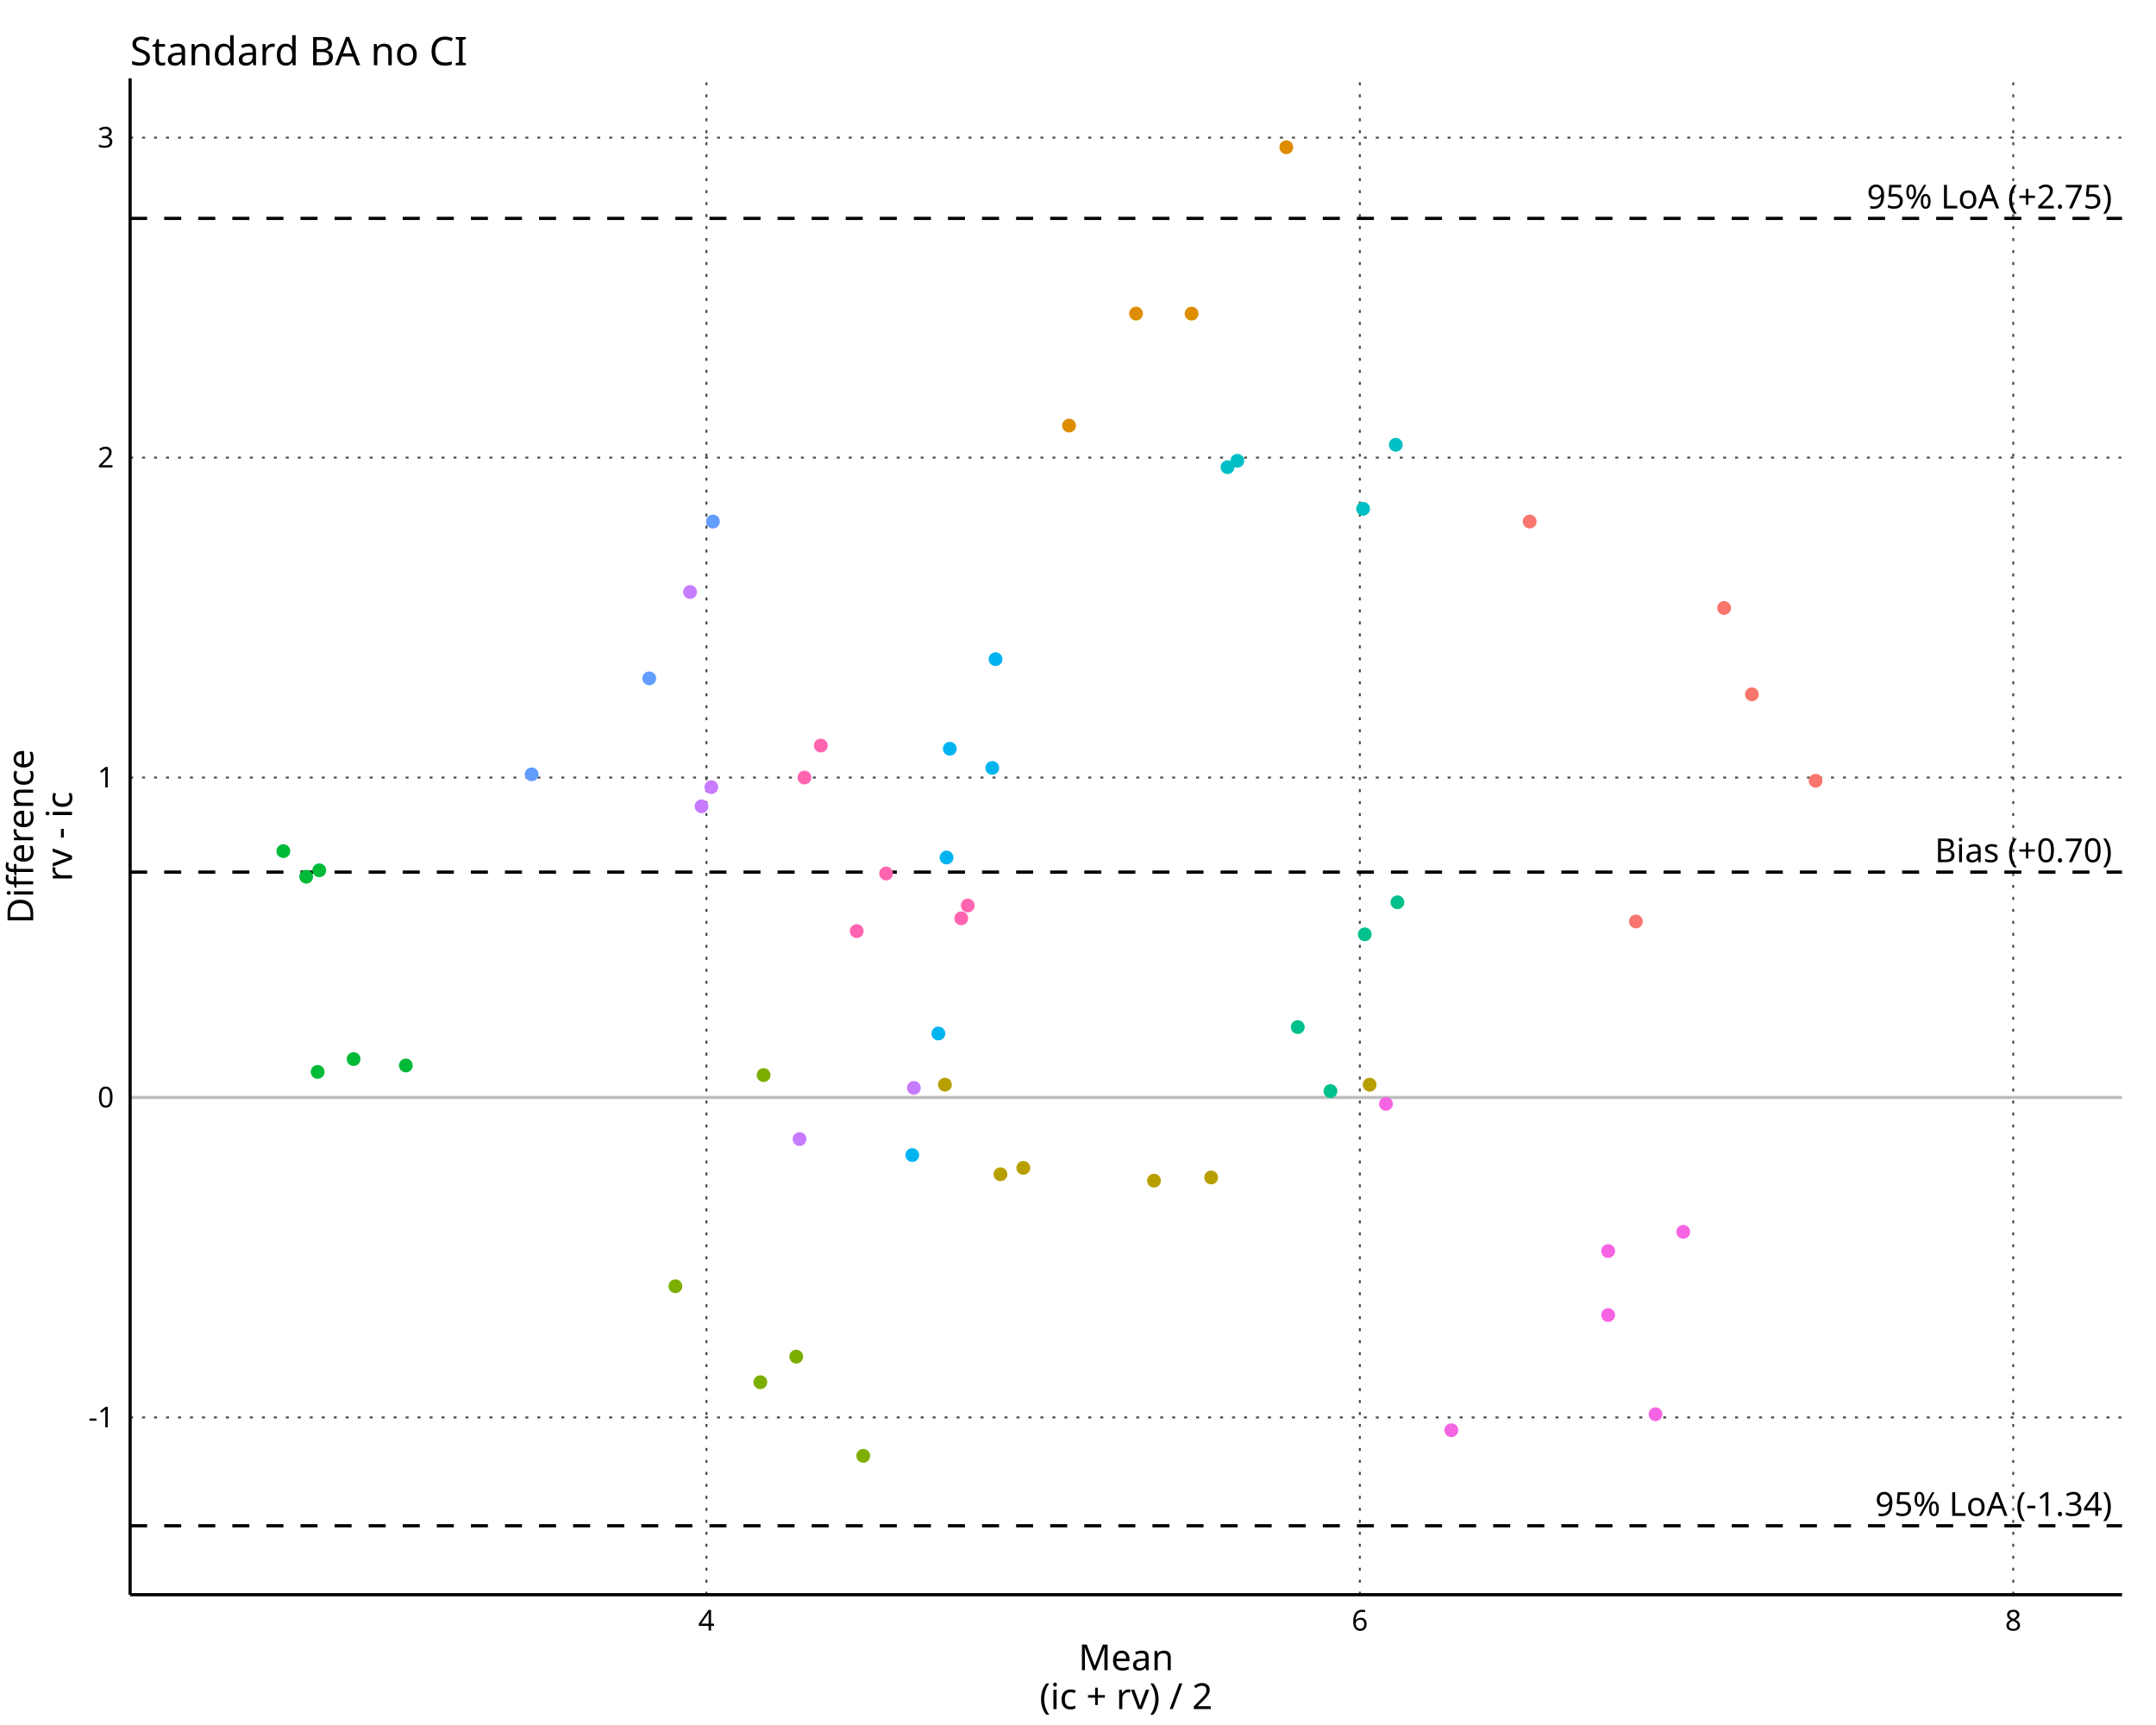
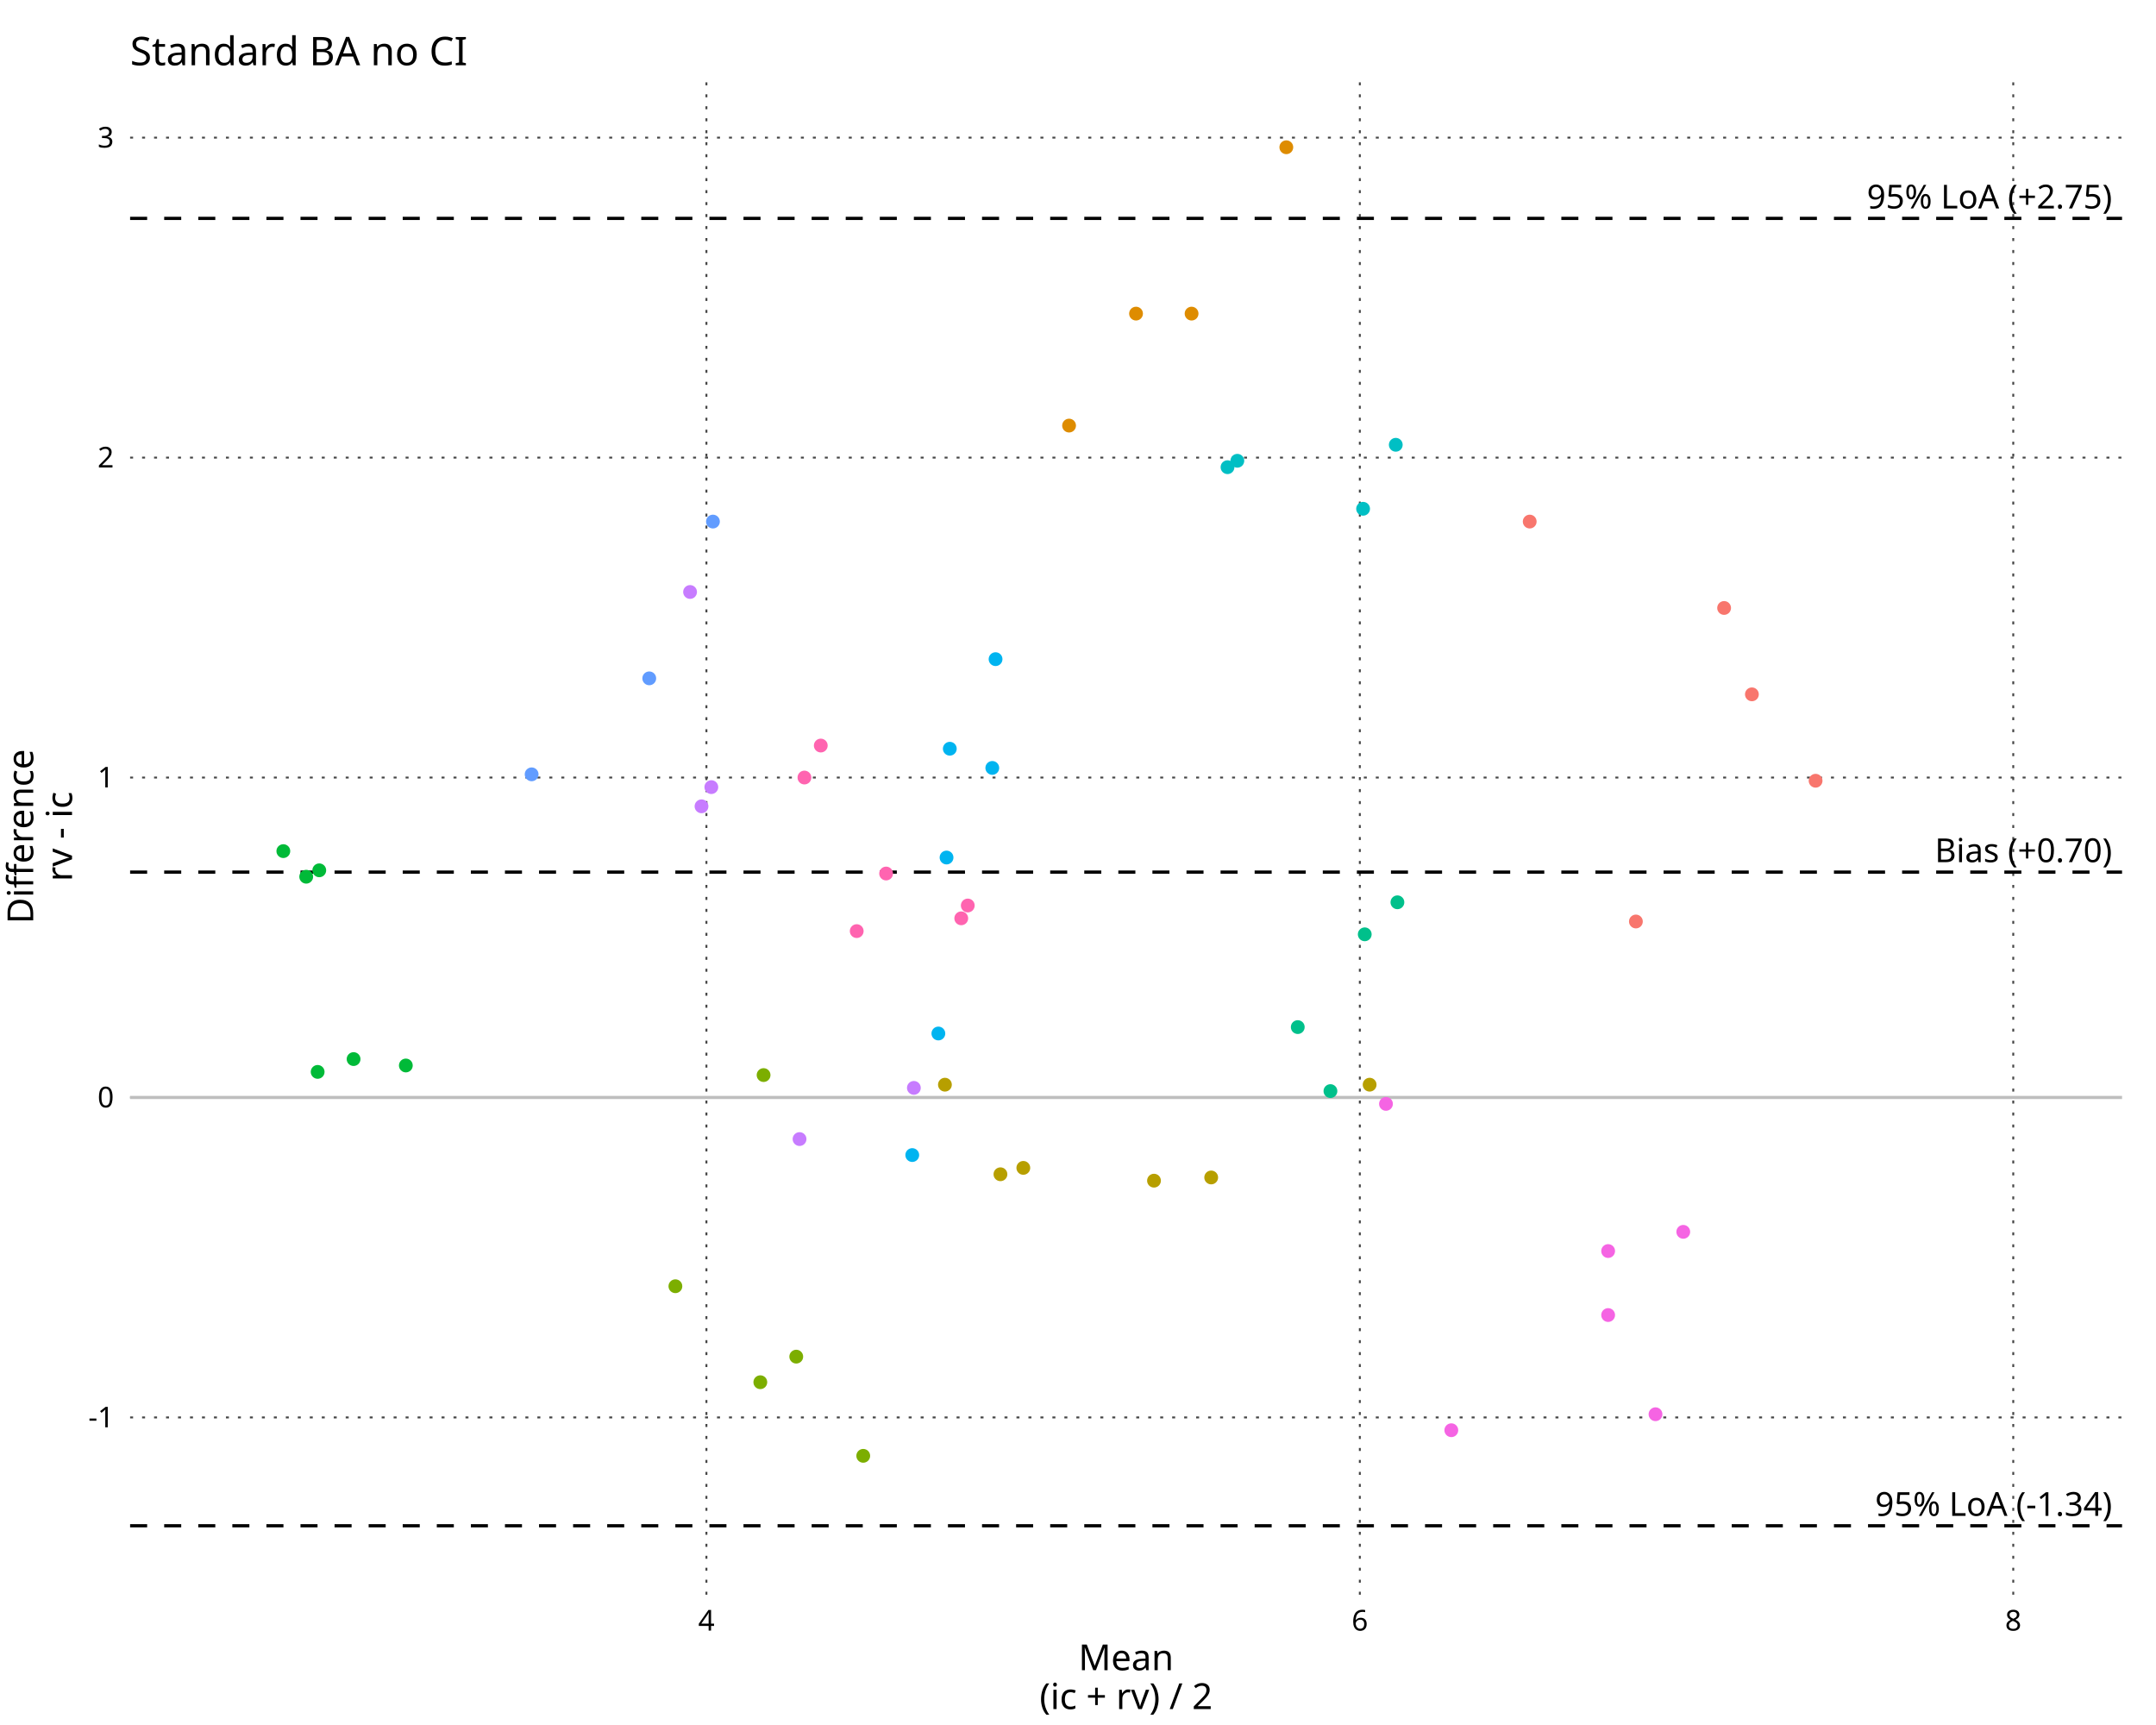
<svg xmlns="http://www.w3.org/2000/svg" class="svglite" data-engine-version="2.0" width="720.00pt" height="576.00pt" viewBox="0 0 720.00 576.00">
  <defs>
    <style type="text/css">
    .svglite line, .svglite polyline, .svglite polygon, .svglite path, .svglite rect, .svglite circle {
      fill: none;
      stroke: #000000;
      stroke-linecap: round;
      stroke-linejoin: round;
      stroke-miterlimit: 10.00;
    }
  </style>
  </defs>
  <rect width="100%" height="100%" style="stroke: none; fill: #FFFFFF;" />
  <defs>
    <clipPath id="cpMC4wMHw3MjAuMDB8MC4wMHw1NzYuMDA=">
      <rect x="0.00" y="0.00" width="720.00" height="576.00" />
    </clipPath>
  </defs>
  <g clip-path="url(#cpMC4wMHw3MjAuMDB8MC4wMHw1NzYuMDA=)">
</g>
  <defs>
    <clipPath id="cpNDMuNDV8NzA4LjY2fDI2LjE1fDUzMi40OQ==">
      <rect x="43.45" y="26.15" width="665.21" height="506.34" />
    </clipPath>
  </defs>
  <g clip-path="url(#cpNDMuNDV8NzA4LjY2fDI2LjE1fDUzMi40OQ==)">
    <polyline points="43.45,473.30 708.66,473.30 " style="stroke-width: 0.64; stroke: #454545; stroke-dasharray: 1.00,3.00; stroke-linecap: butt;" />
    <polyline points="43.45,366.46 708.66,366.46 " style="stroke-width: 0.64; stroke: #454545; stroke-dasharray: 1.00,3.00; stroke-linecap: butt;" />
    <polyline points="43.45,259.63 708.66,259.63 " style="stroke-width: 0.64; stroke: #454545; stroke-dasharray: 1.00,3.00; stroke-linecap: butt;" />
    <polyline points="43.45,152.80 708.66,152.80 " style="stroke-width: 0.64; stroke: #454545; stroke-dasharray: 1.00,3.00; stroke-linecap: butt;" />
    <polyline points="43.45,45.96 708.66,45.96 " style="stroke-width: 0.64; stroke: #454545; stroke-dasharray: 1.00,3.00; stroke-linecap: butt;" />
    <polyline points="235.91,532.49 235.91,26.15 " style="stroke-width: 0.64; stroke: #454545; stroke-dasharray: 1.00,3.00; stroke-linecap: butt;" />
    <polyline points="454.12,532.49 454.12,26.15 " style="stroke-width: 0.64; stroke: #454545; stroke-dasharray: 1.00,3.00; stroke-linecap: butt;" />
    <polyline points="672.33,532.49 672.33,26.15 " style="stroke-width: 0.64; stroke: #454545; stroke-dasharray: 1.00,3.00; stroke-linecap: butt;" />
    <line x1="43.45" y1="366.46" x2="708.66" y2="366.46" style="stroke-width: 1.07; stroke: #BEBEBE; stroke-linecap: butt;" />
    <line x1="43.45" y1="291.20" x2="708.66" y2="291.20" style="stroke-width: 1.07; stroke-dasharray: 5.69,5.69; stroke-linecap: butt;" />
    <line x1="43.45" y1="509.47" x2="708.66" y2="509.47" style="stroke-width: 1.07; stroke-dasharray: 5.69,5.69; stroke-linecap: butt;" />
    <line x1="43.45" y1="72.92" x2="708.66" y2="72.92" style="stroke-width: 1.07; stroke-dasharray: 5.69,5.69; stroke-linecap: butt;" />
    <polygon points="643.78,291.20 706.50,291.20 706.41,291.19 706.76,291.18 707.10,291.11 707.43,290.99 707.73,290.81 708.00,290.59 708.23,290.33 708.41,290.04 708.55,289.72 708.63,289.38 708.66,289.04 708.66,289.04 708.66,278.56 708.66,278.56 708.63,278.21 708.55,277.87 708.41,277.55 708.23,277.26 708.00,277.00 707.73,276.78 707.43,276.61 707.10,276.48 706.76,276.41 706.50,276.40 643.78,276.40 644.04,276.41 643.70,276.40 643.35,276.44 643.02,276.54 642.70,276.69 642.42,276.89 642.17,277.13 641.96,277.40 641.79,277.71 641.68,278.04 641.63,278.38 641.62,278.56 641.62,289.04 641.63,288.86 641.63,289.21 641.68,289.55 641.79,289.88 641.96,290.19 642.17,290.47 642.42,290.71 642.70,290.91 643.02,291.06 643.35,291.15 643.70,291.19 " style="stroke-width: nan; stroke: none; fill: none;" />
    <text x="705.35" y="287.88" text-anchor="end" style="font-size: 11.04px; font-family: sans;" textLength="59.84px" lengthAdjust="spacingAndGlyphs">Bias (+0.70)</text>
    <polygon points="623.23,509.47 706.50,509.47 706.41,509.47 706.76,509.46 707.10,509.39 707.43,509.26 707.73,509.09 708.00,508.87 708.23,508.61 708.41,508.32 708.55,508.00 708.63,507.66 708.66,507.31 708.66,507.31 708.66,496.83 708.66,496.83 708.63,496.49 708.55,496.15 708.41,495.83 708.23,495.54 708.00,495.28 707.73,495.06 707.43,494.88 707.10,494.76 706.76,494.69 706.50,494.67 623.23,494.67 623.49,494.69 623.14,494.68 622.80,494.72 622.46,494.82 622.15,494.96 621.86,495.16 621.61,495.40 621.40,495.68 621.24,495.99 621.13,496.32 621.08,496.66 621.07,496.83 621.07,507.31 621.08,507.14 621.08,507.49 621.13,507.83 621.24,508.16 621.40,508.47 621.61,508.74 621.86,508.99 622.15,509.18 622.46,509.33 622.80,509.43 623.14,509.47 " style="stroke-width: nan; stroke: none; fill: none;" />
    <text x="705.35" y="506.16" text-anchor="end" style="font-size: 11.04px; font-family: sans;" textLength="80.39px" lengthAdjust="spacingAndGlyphs">95% LoA (-1.34)</text>
    <polygon points="620.45,72.92 706.50,72.92 706.41,72.92 706.76,72.90 707.10,72.83 707.43,72.71 707.73,72.54 708.00,72.32 708.23,72.06 708.41,71.76 708.55,71.44 708.63,71.11 708.66,70.76 708.66,70.76 708.66,60.28 708.66,60.28 708.63,59.94 708.55,59.60 708.41,59.28 708.23,58.98 708.00,58.72 707.73,58.50 707.43,58.33 707.10,58.21 706.76,58.14 706.50,58.12 620.45,58.12 620.71,58.14 620.37,58.12 620.02,58.17 619.69,58.26 619.37,58.41 619.09,58.61 618.84,58.85 618.63,59.13 618.47,59.44 618.36,59.77 618.30,60.11 618.29,60.28 618.29,70.76 618.30,70.59 618.30,70.93 618.36,71.28 618.47,71.61 618.63,71.91 618.84,72.19 619.09,72.43 619.37,72.63 619.69,72.78 620.02,72.88 620.37,72.92 " style="stroke-width: nan; stroke: none; fill: none;" />
    <text x="705.35" y="69.61" text-anchor="end" style="font-size: 11.04px; font-family: sans;" textLength="83.17px" lengthAdjust="spacingAndGlyphs">95% LoA (+2.75)</text>
    <circle cx="585.05" cy="231.85" r="1.95" style="stroke-width: 0.71; stroke: #F8766D; fill: #F8766D;" />
    <circle cx="510.85" cy="174.16" r="1.95" style="stroke-width: 0.71; stroke: #F8766D; fill: #F8766D;" />
    <circle cx="606.32" cy="260.70" r="1.95" style="stroke-width: 0.71; stroke: #F8766D; fill: #F8766D;" />
    <circle cx="546.31" cy="307.70" r="1.95" style="stroke-width: 0.71; stroke: #F8766D; fill: #F8766D;" />
    <circle cx="575.77" cy="203.01" r="1.95" style="stroke-width: 0.71; stroke: #F8766D; fill: #F8766D;" />
    <circle cx="357.02" cy="142.11" r="1.95" style="stroke-width: 0.71; stroke: #DE8C00; fill: #DE8C00;" />
    <circle cx="429.57" cy="49.17" r="1.95" style="stroke-width: 0.71; stroke: #DE8C00; fill: #DE8C00;" />
    <circle cx="397.93" cy="104.72" r="1.95" style="stroke-width: 0.71; stroke: #DE8C00; fill: #DE8C00;" />
    <circle cx="379.38" cy="104.72" r="1.95" style="stroke-width: 0.71; stroke: #DE8C00; fill: #DE8C00;" />
    <circle cx="315.56" cy="362.19" r="1.95" style="stroke-width: 0.71; stroke: #B79F00; fill: #B79F00;" />
    <circle cx="385.38" cy="394.24" r="1.95" style="stroke-width: 0.71; stroke: #B79F00; fill: #B79F00;" />
    <circle cx="341.74" cy="389.97" r="1.95" style="stroke-width: 0.71; stroke: #B79F00; fill: #B79F00;" />
    <circle cx="334.10" cy="392.10" r="1.95" style="stroke-width: 0.71; stroke: #B79F00; fill: #B79F00;" />
    <circle cx="457.39" cy="362.19" r="1.95" style="stroke-width: 0.71; stroke: #B79F00; fill: #B79F00;" />
    <circle cx="404.48" cy="393.17" r="1.95" style="stroke-width: 0.71; stroke: #B79F00; fill: #B79F00;" />
    <circle cx="255.00" cy="358.98" r="1.95" style="stroke-width: 0.71; stroke: #7CAE00; fill: #7CAE00;" />
    <circle cx="225.55" cy="429.49" r="1.95" style="stroke-width: 0.71; stroke: #7CAE00; fill: #7CAE00;" />
    <circle cx="253.91" cy="461.54" r="1.95" style="stroke-width: 0.71; stroke: #7CAE00; fill: #7CAE00;" />
    <circle cx="265.91" cy="453.00" r="1.95" style="stroke-width: 0.71; stroke: #7CAE00; fill: #7CAE00;" />
    <circle cx="288.28" cy="486.12" r="1.95" style="stroke-width: 0.71; stroke: #7CAE00; fill: #7CAE00;" />
    <circle cx="135.53" cy="355.78" r="1.95" style="stroke-width: 0.71; stroke: #00BA38; fill: #00BA38;" />
    <circle cx="118.08" cy="353.64" r="1.95" style="stroke-width: 0.71; stroke: #00BA38; fill: #00BA38;" />
    <circle cx="106.08" cy="357.92" r="1.95" style="stroke-width: 0.71; stroke: #00BA38; fill: #00BA38;" />
    <circle cx="106.62" cy="290.61" r="1.95" style="stroke-width: 0.71; stroke: #00BA38; fill: #00BA38;" />
    <circle cx="94.62" cy="284.20" r="1.95" style="stroke-width: 0.71; stroke: #00BA38; fill: #00BA38;" />
    <circle cx="102.26" cy="292.75" r="1.95" style="stroke-width: 0.71; stroke: #00BA38; fill: #00BA38;" />
    <circle cx="444.30" cy="364.33" r="1.95" style="stroke-width: 0.71; stroke: #00C08B; fill: #00C08B;" />
    <circle cx="466.67" cy="301.29" r="1.95" style="stroke-width: 0.71; stroke: #00C08B; fill: #00C08B;" />
    <circle cx="433.39" cy="342.96" r="1.95" style="stroke-width: 0.71; stroke: #00C08B; fill: #00C08B;" />
    <circle cx="455.76" cy="311.98" r="1.95" style="stroke-width: 0.71; stroke: #00C08B; fill: #00C08B;" />
    <circle cx="466.12" cy="148.52" r="1.95" style="stroke-width: 0.71; stroke: #00BFC4; fill: #00BFC4;" />
    <circle cx="413.21" cy="153.86" r="1.95" style="stroke-width: 0.71; stroke: #00BFC4; fill: #00BFC4;" />
    <circle cx="409.93" cy="156.00" r="1.95" style="stroke-width: 0.71; stroke: #00BFC4; fill: #00BFC4;" />
    <circle cx="455.21" cy="169.89" r="1.95" style="stroke-width: 0.71; stroke: #00BFC4; fill: #00BFC4;" />
    <circle cx="304.65" cy="385.69" r="1.95" style="stroke-width: 0.71; stroke: #00B4F0; fill: #00B4F0;" />
    <circle cx="313.37" cy="345.10" r="1.95" style="stroke-width: 0.71; stroke: #00B4F0; fill: #00B4F0;" />
    <circle cx="316.10" cy="286.34" r="1.95" style="stroke-width: 0.71; stroke: #00B4F0; fill: #00B4F0;" />
    <circle cx="317.19" cy="250.01" r="1.95" style="stroke-width: 0.71; stroke: #00B4F0; fill: #00B4F0;" />
    <circle cx="331.38" cy="256.42" r="1.95" style="stroke-width: 0.71; stroke: #00B4F0; fill: #00B4F0;" />
    <circle cx="332.47" cy="220.10" r="1.95" style="stroke-width: 0.71; stroke: #00B4F0; fill: #00B4F0;" />
    <circle cx="216.82" cy="226.51" r="1.95" style="stroke-width: 0.71; stroke: #619CFF; fill: #619CFF;" />
    <circle cx="238.09" cy="174.16" r="1.95" style="stroke-width: 0.71; stroke: #619CFF; fill: #619CFF;" />
    <circle cx="177.54" cy="258.56" r="1.95" style="stroke-width: 0.71; stroke: #619CFF; fill: #619CFF;" />
    <circle cx="267.01" cy="380.35" r="1.95" style="stroke-width: 0.71; stroke: #C77CFF; fill: #C77CFF;" />
    <circle cx="305.19" cy="363.26" r="1.95" style="stroke-width: 0.71; stroke: #C77CFF; fill: #C77CFF;" />
    <circle cx="230.45" cy="197.67" r="1.95" style="stroke-width: 0.71; stroke: #C77CFF; fill: #C77CFF;" />
    <circle cx="234.27" cy="269.24" r="1.95" style="stroke-width: 0.71; stroke: #C77CFF; fill: #C77CFF;" />
    <circle cx="237.55" cy="262.83" r="1.95" style="stroke-width: 0.71; stroke: #C77CFF; fill: #C77CFF;" />
    <circle cx="562.13" cy="411.33" r="1.95" style="stroke-width: 0.71; stroke: #F564E3; fill: #F564E3;" />
    <circle cx="462.85" cy="368.60" r="1.95" style="stroke-width: 0.71; stroke: #F564E3; fill: #F564E3;" />
    <circle cx="537.04" cy="417.74" r="1.95" style="stroke-width: 0.71; stroke: #F564E3; fill: #F564E3;" />
    <circle cx="537.04" cy="439.11" r="1.95" style="stroke-width: 0.71; stroke: #F564E3; fill: #F564E3;" />
    <circle cx="552.86" cy="472.23" r="1.95" style="stroke-width: 0.71; stroke: #F564E3; fill: #F564E3;" />
    <circle cx="484.67" cy="477.57" r="1.95" style="stroke-width: 0.71; stroke: #F564E3; fill: #F564E3;" />
    <circle cx="321.01" cy="306.64" r="1.95" style="stroke-width: 0.71; stroke: #FF64B0; fill: #FF64B0;" />
    <circle cx="286.10" cy="310.91" r="1.95" style="stroke-width: 0.71; stroke: #FF64B0; fill: #FF64B0;" />
    <circle cx="274.10" cy="248.95" r="1.95" style="stroke-width: 0.71; stroke: #FF64B0; fill: #FF64B0;" />
    <circle cx="268.64" cy="259.63" r="1.95" style="stroke-width: 0.71; stroke: #FF64B0; fill: #FF64B0;" />
    <circle cx="295.92" cy="291.68" r="1.95" style="stroke-width: 0.71; stroke: #FF64B0; fill: #FF64B0;" />
    <circle cx="323.19" cy="302.36" r="1.95" style="stroke-width: 0.71; stroke: #FF64B0; fill: #FF64B0;" />
  </g>
  <g clip-path="url(#cpMC4wMHw3MjAuMDB8MC4wMHw1NzYuMDA=)">
-     <polyline points="43.45,532.49 43.45,26.15 " style="stroke-width: 1.07; stroke-linecap: butt;" />
    <text x="38.07" y="476.60" text-anchor="end" style="font-size: 9.60px; font-family: sans;" textLength="8.54px" lengthAdjust="spacingAndGlyphs">-1</text>
    <text x="38.07" y="369.77" text-anchor="end" style="font-size: 9.60px; font-family: sans;" textLength="5.34px" lengthAdjust="spacingAndGlyphs">0</text>
    <text x="38.07" y="262.93" text-anchor="end" style="font-size: 9.60px; font-family: sans;" textLength="5.34px" lengthAdjust="spacingAndGlyphs">1</text>
    <text x="38.07" y="156.10" text-anchor="end" style="font-size: 9.60px; font-family: sans;" textLength="5.34px" lengthAdjust="spacingAndGlyphs">2</text>
    <text x="38.07" y="49.27" text-anchor="end" style="font-size: 9.60px; font-family: sans;" textLength="5.34px" lengthAdjust="spacingAndGlyphs">3</text>
-     <polyline points="43.45,532.49 708.66,532.49 " style="stroke-width: 1.07; stroke-linecap: butt;" />
    <text x="235.91" y="544.47" text-anchor="middle" style="font-size: 9.60px; font-family: sans;" textLength="5.34px" lengthAdjust="spacingAndGlyphs">4</text>
    <text x="454.12" y="544.47" text-anchor="middle" style="font-size: 9.60px; font-family: sans;" textLength="5.34px" lengthAdjust="spacingAndGlyphs">6</text>
    <text x="672.33" y="544.47" text-anchor="middle" style="font-size: 9.60px; font-family: sans;" textLength="5.34px" lengthAdjust="spacingAndGlyphs">8</text>
    <text x="376.06" y="557.71" text-anchor="middle" style="font-size: 12.00px; font-family: sans;" textLength="30.02px" lengthAdjust="spacingAndGlyphs">Mean</text>
    <text x="376.06" y="570.67" text-anchor="middle" style="font-size: 12.00px; font-family: sans;" textLength="57.02px" lengthAdjust="spacingAndGlyphs">(ic + rv) / 2</text>
    <text transform="translate(11.09,279.32) rotate(-90)" text-anchor="middle" style="font-size: 12.00px; font-family: sans;" textLength="54.70px" lengthAdjust="spacingAndGlyphs">Difference</text>
    <text transform="translate(24.05,279.32) rotate(-90)" text-anchor="middle" style="font-size: 12.00px; font-family: sans;" textLength="29.33px" lengthAdjust="spacingAndGlyphs">rv - ic</text>
    <text x="43.45" y="21.79" style="font-size: 13.20px; font-family: sans;" textLength="110.08px" lengthAdjust="spacingAndGlyphs">Standard BA no CI</text>
  </g>
</svg>
